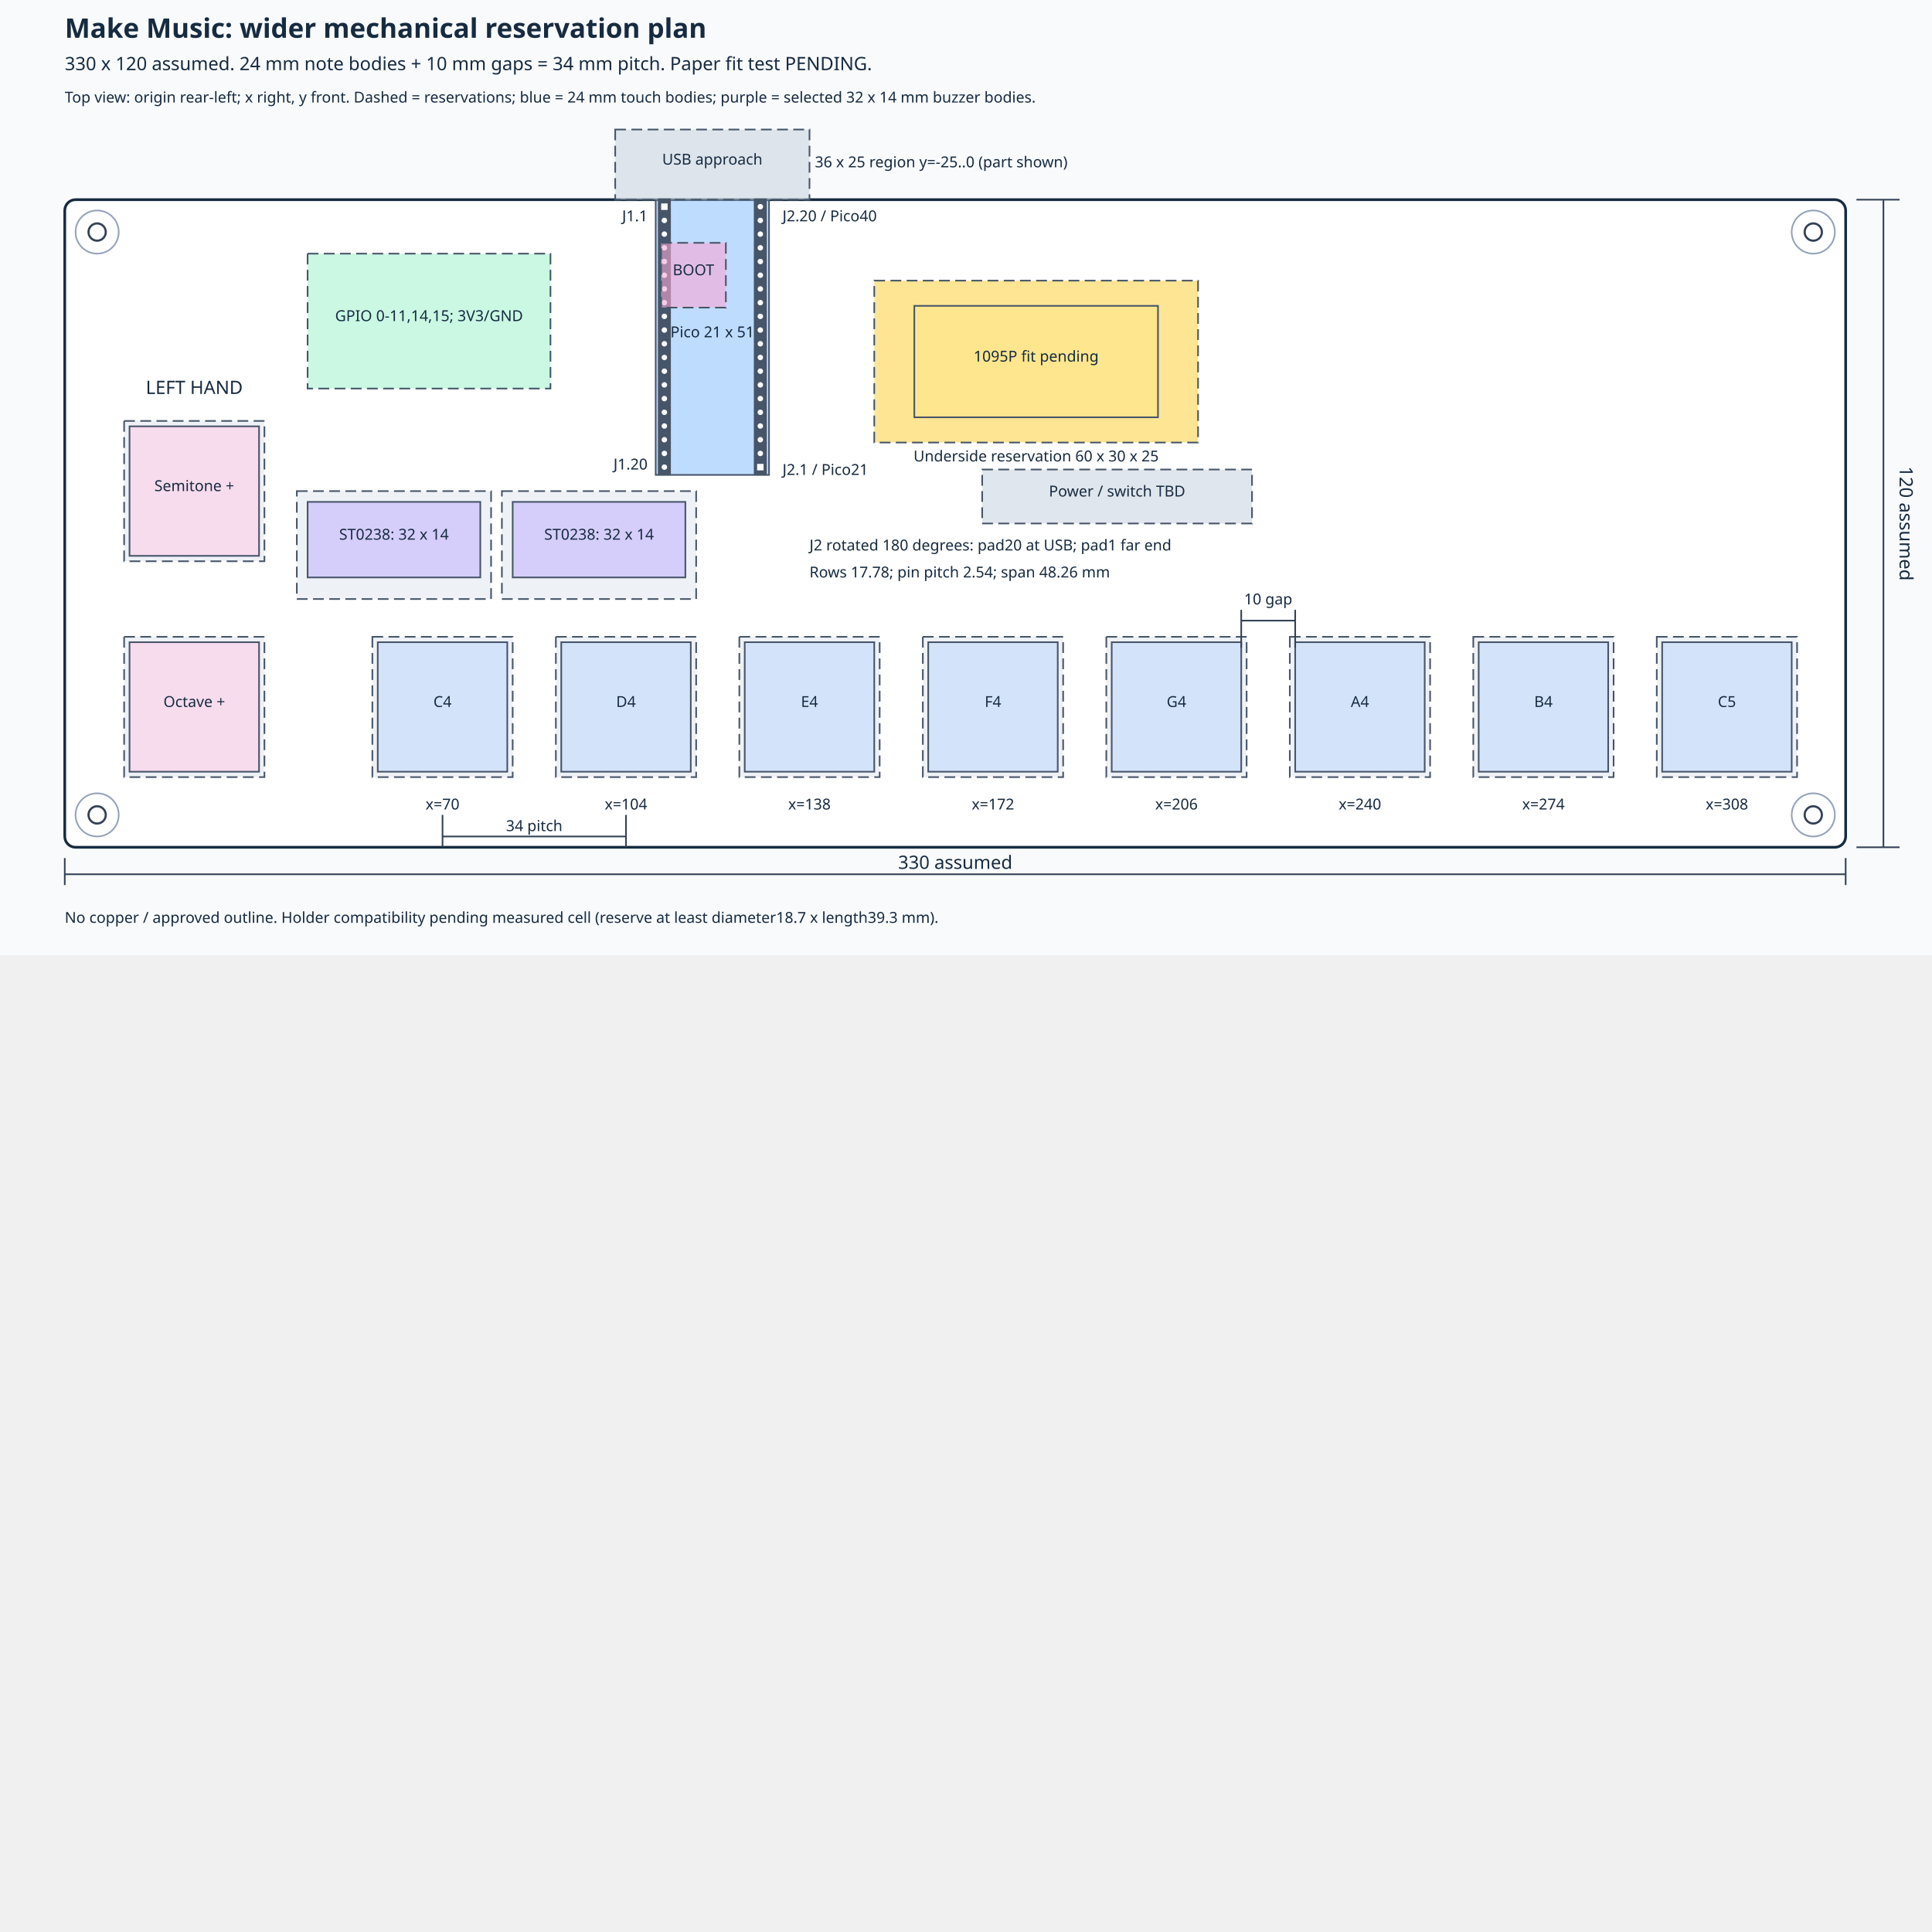
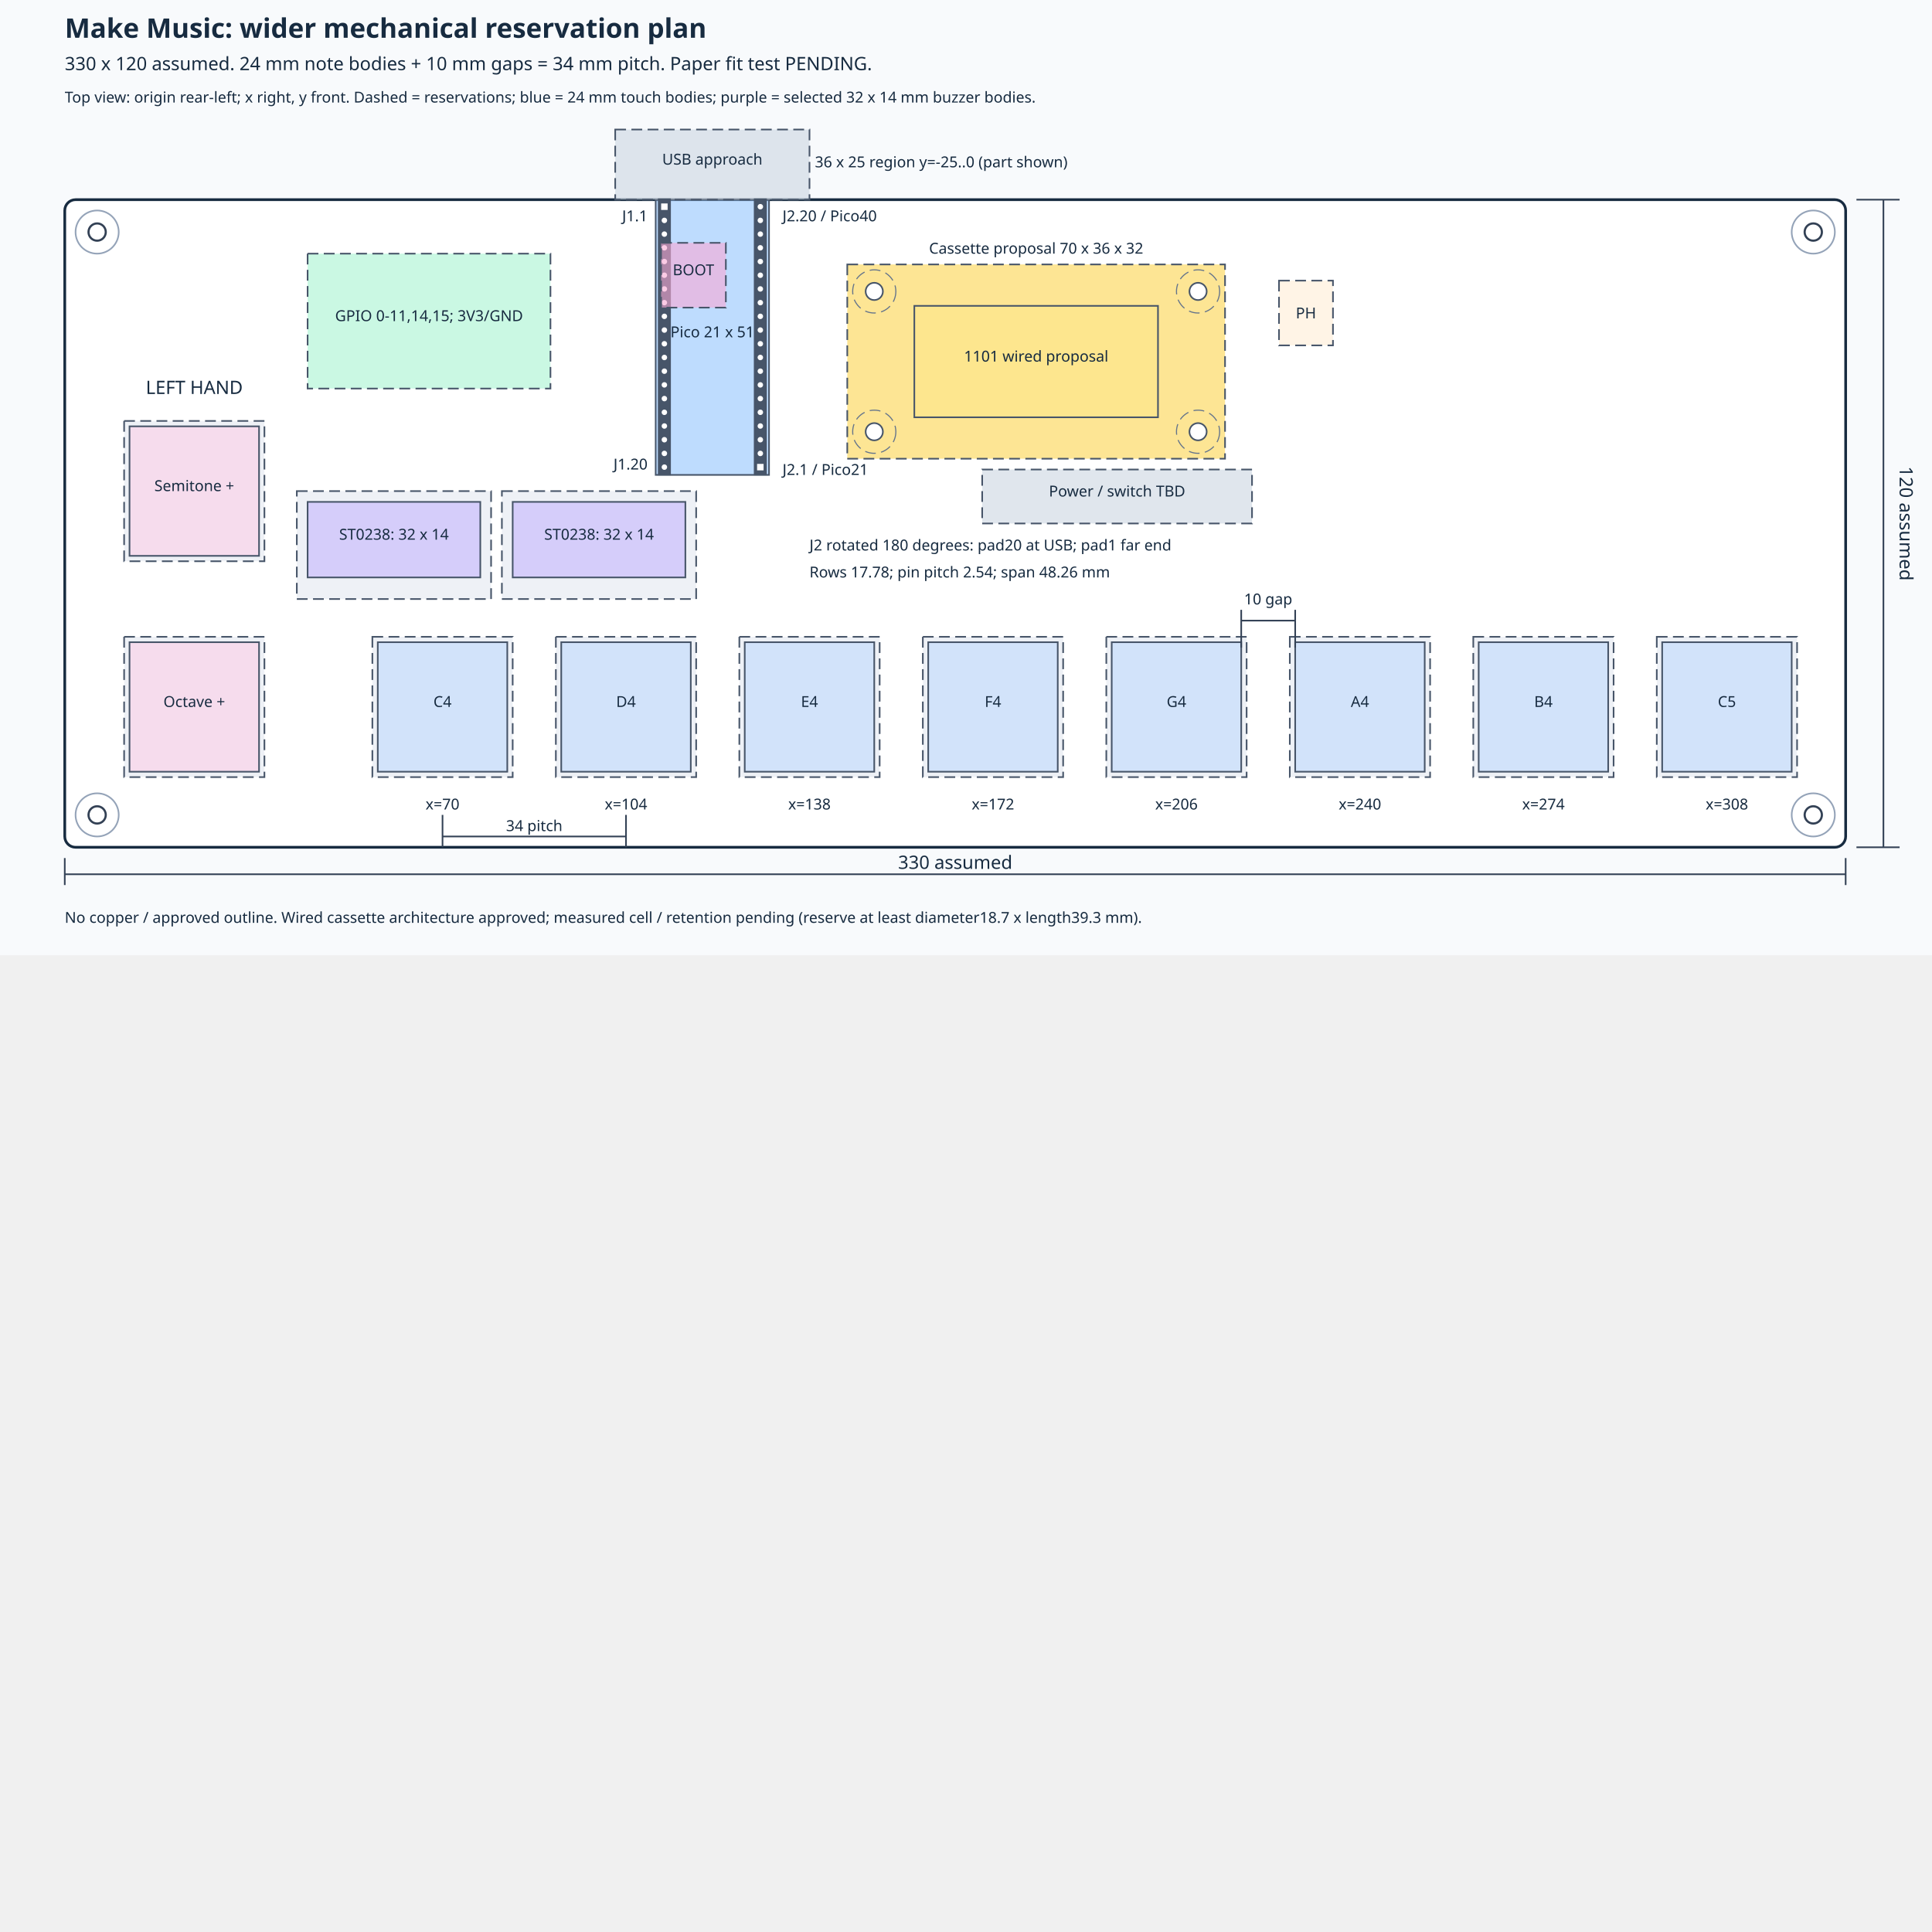
<svg xmlns="http://www.w3.org/2000/svg" width="1200" height="1200" viewBox="-12 -37 358 358">
  <style>text{font:3.4px sans-serif;fill:#172b40}.small{font-size:2.8px}.title{font-size:5px;font-weight:bold}.dim{stroke:#334155;stroke-width:.3}.assumed{stroke-dasharray:2 1}</style>
  <rect x="-12" y="-37" width="358" height="177" fill="#f8fafc" />
  <text x="0" y="-30" class="title">Make Music: wider mechanical reservation plan</text>
  <text x="0" y="-24">330 x 120 assumed. 24 mm note bodies + 10 mm gaps = 34 mm pitch. Paper fit test PENDING.</text>
  <text x="0" y="-18" class="small">Top view: origin rear-left; x right, y front. Dashed = reservations; blue = 24 mm touch bodies; purple = selected 32 x 14 mm buzzer bodies.</text>
  <rect width="330" height="120" rx="2" fill="white" stroke="#172b40" stroke-width=".5" />
-   <rect x="150" y="15" width="60" height="30" fill="#fcd34d" fill-opacity=".6" stroke="#475569" stroke-width=".3" class="assumed" />
+   <rect x="145" y="12" width="70" height="36" fill="#fcd34d" fill-opacity=".6" stroke="#475569" stroke-width=".3" class="assumed" />
  <rect x="157.425" y="19.675" width="45.15" height="20.65" fill="#fde68a" fill-opacity=".6" stroke="#475569" stroke-width=".3" class="" />
-   <text x="180.0" y="30.0" text-anchor="middle" class="small">1095P fit pending</text>
-   <text x="180" y="48.5" text-anchor="middle" class="small">Underside reservation 60 x 30 x 25</text>
+   <text x="180.0" y="30.0" text-anchor="middle" class="small">1101 wired proposal</text>
+   <text x="180" y="10" text-anchor="middle" class="small">Cassette proposal 70 x 36 x 32</text>
+   <rect x="225" y="15" width="10" height="12" fill="#ffedd5" fill-opacity=".6" stroke="#475569" stroke-width=".3" class="assumed" />
+   <text x="230" y="22" text-anchor="middle" class="small">PH</text>
+   <circle cx="150" cy="17" r="4" fill="none" stroke="#64748b" stroke-width=".2" class="assumed" />
+   <circle cx="150" cy="17" r="1.6" fill="white" stroke="#475569" stroke-width=".3" />
+   <circle cx="210" cy="17" r="4" fill="none" stroke="#64748b" stroke-width=".2" class="assumed" />
+   <circle cx="210" cy="17" r="1.6" fill="white" stroke="#475569" stroke-width=".3" />
+   <circle cx="150" cy="43" r="4" fill="none" stroke="#64748b" stroke-width=".2" class="assumed" />
+   <circle cx="150" cy="43" r="1.6" fill="white" stroke="#475569" stroke-width=".3" />
+   <circle cx="210" cy="43" r="4" fill="none" stroke="#64748b" stroke-width=".2" class="assumed" />
+   <circle cx="210" cy="43" r="1.6" fill="white" stroke="#475569" stroke-width=".3" />
  <rect x="45" y="10" width="45" height="25" fill="#a7f3d0" fill-opacity=".6" stroke="#475569" stroke-width=".3" class="assumed" />
  <text x="67.5" y="22.5" text-anchor="middle" class="small">GPIO 0-11,14,15; 3V3/GND</text>
  <rect x="109.5" y="0" width="21" height="51" fill="#93c5fd" fill-opacity=".6" stroke="#475569" stroke-width=".3" class="" />
  <text x="120.0" y="25.5" text-anchor="middle" class="small">Pico 21 x 51</text>
  <rect x="102" y="-13" width="36" height="13" fill="#cbd5e1" fill-opacity=".6" stroke="#475569" stroke-width=".3" class="assumed" />
  <text x="120.0" y="-6.5" text-anchor="middle" class="small">USB approach</text>
  <text x="139" y="-6" class="small">36 x 25 region y=-25..0 (part shown)</text>
  <rect x="109.905" y="-.225" width="2.41" height="51.31" fill="#475569" />
  <rect x="127.685" y="-.225" width="2.41" height="51.31" fill="#475569" />
  <rect x="110.51" y="0.7" width="1.2" height="1.2" fill="white" />
  <circle cx="111.11" cy="3.84" r=".51" fill="white" />
  <circle cx="111.11" cy="6.38" r=".51" fill="white" />
  <circle cx="111.11" cy="8.92" r=".51" fill="white" />
  <circle cx="111.11" cy="11.46" r=".51" fill="white" />
  <circle cx="111.11" cy="14.0" r=".51" fill="white" />
  <circle cx="111.11" cy="16.54" r=".51" fill="white" />
  <circle cx="111.11" cy="19.08" r=".51" fill="white" />
  <circle cx="111.11" cy="21.62" r=".51" fill="white" />
  <circle cx="111.11" cy="24.16" r=".51" fill="white" />
  <circle cx="111.11" cy="26.7" r=".51" fill="white" />
  <circle cx="111.11" cy="29.24" r=".51" fill="white" />
  <circle cx="111.11" cy="31.78" r=".51" fill="white" />
  <circle cx="111.11" cy="34.32" r=".51" fill="white" />
  <circle cx="111.11" cy="36.86" r=".51" fill="white" />
  <circle cx="111.11" cy="39.4" r=".51" fill="white" />
  <circle cx="111.11" cy="41.94" r=".51" fill="white" />
  <circle cx="111.11" cy="44.48" r=".51" fill="white" />
  <circle cx="111.11" cy="47.02" r=".51" fill="white" />
  <circle cx="111.11" cy="49.56" r=".51" fill="white" />
  <rect x="128.29" y="48.96" width="1.2" height="1.2" fill="white" />
  <circle cx="128.89" cy="47.02" r=".51" fill="white" />
  <circle cx="128.89" cy="44.48" r=".51" fill="white" />
  <circle cx="128.89" cy="41.94" r=".51" fill="white" />
  <circle cx="128.89" cy="39.4" r=".51" fill="white" />
  <circle cx="128.89" cy="36.86" r=".51" fill="white" />
  <circle cx="128.89" cy="34.32" r=".51" fill="white" />
  <circle cx="128.89" cy="31.78" r=".51" fill="white" />
  <circle cx="128.89" cy="29.24" r=".51" fill="white" />
  <circle cx="128.89" cy="26.7" r=".51" fill="white" />
  <circle cx="128.89" cy="24.16" r=".51" fill="white" />
  <circle cx="128.89" cy="21.62" r=".51" fill="white" />
  <circle cx="128.89" cy="19.08" r=".51" fill="white" />
  <circle cx="128.89" cy="16.54" r=".51" fill="white" />
  <circle cx="128.89" cy="14.0" r=".51" fill="white" />
  <circle cx="128.89" cy="11.46" r=".51" fill="white" />
  <circle cx="128.89" cy="8.92" r=".51" fill="white" />
  <circle cx="128.89" cy="6.38" r=".51" fill="white" />
  <circle cx="128.89" cy="3.84" r=".51" fill="white" />
  <circle cx="128.89" cy="1.3" r=".51" fill="white" />
  <text x="108" y="4" text-anchor="end" class="small">J1.1</text>
  <text x="133" y="4" class="small">J2.20 / Pico40</text>
  <text x="108" y="50" text-anchor="end" class="small">J1.20</text>
  <text x="133" y="51" class="small">J2.1 / Pico21</text>
  <rect x="110.5" y="8" width="12" height="12" fill="#f9a8d4" fill-opacity=".6" stroke="#475569" stroke-width=".3" class="assumed" />
  <text x="116.5" y="14.0" text-anchor="middle" class="small">BOOT</text>
  <rect x="43" y="54" width="36" height="20" fill="#e2e8f0" fill-opacity=".6" stroke="#475569" stroke-width=".3" class="assumed" />
  <rect x="45" y="56" width="32" height="14" fill="#c4b5fd" fill-opacity=".6" stroke="#475569" stroke-width=".3" class="" />
  <text x="61.0" y="63.0" text-anchor="middle" class="small">ST0238: 32 x 14</text>
  <rect x="81" y="54" width="36" height="20" fill="#e2e8f0" fill-opacity=".6" stroke="#475569" stroke-width=".3" class="assumed" />
  <rect x="83" y="56" width="32" height="14" fill="#c4b5fd" fill-opacity=".6" stroke="#475569" stroke-width=".3" class="" />
  <text x="99.0" y="63.0" text-anchor="middle" class="small">ST0238: 32 x 14</text>
  <rect x="170" y="50" width="50" height="10" fill="#cbd5e1" fill-opacity=".6" stroke="#475569" stroke-width=".3" class="assumed" />
  <text x="195.0" y="55.0" text-anchor="middle" class="small">Power / switch TBD</text>
  <text x="138" y="65" class="small">J2 rotated 180 degrees: pad20 at USB; pad1 far end</text>
  <text x="138" y="70" class="small">Rows 17.78; pin pitch 2.54; span 48.26 mm</text>
  <rect x="57" y="81" width="26" height="26" fill="#e2e8f0" fill-opacity=".6" stroke="#475569" stroke-width=".3" class="assumed" />
  <rect x="58" y="82" width="24" height="24" fill="#bfdbfe" fill-opacity=".6" stroke="#475569" stroke-width=".3" class="" />
  <text x="70.0" y="94.0" text-anchor="middle" class="small">C4</text>
  <text x="70" y="113" text-anchor="middle" class="small">x=70</text>
  <rect x="91" y="81" width="26" height="26" fill="#e2e8f0" fill-opacity=".6" stroke="#475569" stroke-width=".3" class="assumed" />
  <rect x="92" y="82" width="24" height="24" fill="#bfdbfe" fill-opacity=".6" stroke="#475569" stroke-width=".3" class="" />
  <text x="104.0" y="94.0" text-anchor="middle" class="small">D4</text>
  <text x="104" y="113" text-anchor="middle" class="small">x=104</text>
  <rect x="125" y="81" width="26" height="26" fill="#e2e8f0" fill-opacity=".6" stroke="#475569" stroke-width=".3" class="assumed" />
  <rect x="126" y="82" width="24" height="24" fill="#bfdbfe" fill-opacity=".6" stroke="#475569" stroke-width=".3" class="" />
  <text x="138.0" y="94.0" text-anchor="middle" class="small">E4</text>
  <text x="138" y="113" text-anchor="middle" class="small">x=138</text>
  <rect x="159" y="81" width="26" height="26" fill="#e2e8f0" fill-opacity=".6" stroke="#475569" stroke-width=".3" class="assumed" />
  <rect x="160" y="82" width="24" height="24" fill="#bfdbfe" fill-opacity=".6" stroke="#475569" stroke-width=".3" class="" />
  <text x="172.0" y="94.0" text-anchor="middle" class="small">F4</text>
  <text x="172" y="113" text-anchor="middle" class="small">x=172</text>
  <rect x="193" y="81" width="26" height="26" fill="#e2e8f0" fill-opacity=".6" stroke="#475569" stroke-width=".3" class="assumed" />
  <rect x="194" y="82" width="24" height="24" fill="#bfdbfe" fill-opacity=".6" stroke="#475569" stroke-width=".3" class="" />
  <text x="206.0" y="94.0" text-anchor="middle" class="small">G4</text>
  <text x="206" y="113" text-anchor="middle" class="small">x=206</text>
  <rect x="227" y="81" width="26" height="26" fill="#e2e8f0" fill-opacity=".6" stroke="#475569" stroke-width=".3" class="assumed" />
  <rect x="228" y="82" width="24" height="24" fill="#bfdbfe" fill-opacity=".6" stroke="#475569" stroke-width=".3" class="" />
  <text x="240.0" y="94.0" text-anchor="middle" class="small">A4</text>
  <text x="240" y="113" text-anchor="middle" class="small">x=240</text>
  <rect x="261" y="81" width="26" height="26" fill="#e2e8f0" fill-opacity=".6" stroke="#475569" stroke-width=".3" class="assumed" />
  <rect x="262" y="82" width="24" height="24" fill="#bfdbfe" fill-opacity=".6" stroke="#475569" stroke-width=".3" class="" />
  <text x="274.0" y="94.0" text-anchor="middle" class="small">B4</text>
  <text x="274" y="113" text-anchor="middle" class="small">x=274</text>
  <rect x="295" y="81" width="26" height="26" fill="#e2e8f0" fill-opacity=".6" stroke="#475569" stroke-width=".3" class="assumed" />
  <rect x="296" y="82" width="24" height="24" fill="#bfdbfe" fill-opacity=".6" stroke="#475569" stroke-width=".3" class="" />
  <text x="308.0" y="94.0" text-anchor="middle" class="small">C5</text>
  <text x="308" y="113" text-anchor="middle" class="small">x=308</text>
  <rect x="11" y="41" width="26" height="26" fill="#e2e8f0" fill-opacity=".6" stroke="#475569" stroke-width=".3" class="assumed" />
  <rect x="12" y="42" width="24" height="24" fill="#fbcfe8" fill-opacity=".6" stroke="#475569" stroke-width=".3" class="" />
  <text x="24.0" y="54.0" text-anchor="middle" class="small">Semitone +</text>
  <rect x="11" y="81" width="26" height="26" fill="#e2e8f0" fill-opacity=".6" stroke="#475569" stroke-width=".3" class="assumed" />
  <rect x="12" y="82" width="24" height="24" fill="#fbcfe8" fill-opacity=".6" stroke="#475569" stroke-width=".3" class="" />
  <text x="24.0" y="94.0" text-anchor="middle" class="small">Octave +</text>
  <text x="24" y="36" text-anchor="middle">LEFT HAND</text>
  <circle cx="6" cy="6" r="4" fill="none" stroke="#94a3b8" stroke-width=".3" />
  <circle cx="6" cy="6" r="1.6" fill="white" stroke="#334155" stroke-width=".4" />
  <circle cx="324" cy="6" r="4" fill="none" stroke="#94a3b8" stroke-width=".3" />
  <circle cx="324" cy="6" r="1.6" fill="white" stroke="#334155" stroke-width=".4" />
  <circle cx="6" cy="114" r="4" fill="none" stroke="#94a3b8" stroke-width=".3" />
  <circle cx="6" cy="114" r="1.6" fill="white" stroke="#334155" stroke-width=".4" />
  <circle cx="324" cy="114" r="4" fill="none" stroke="#94a3b8" stroke-width=".3" />
  <circle cx="324" cy="114" r="1.6" fill="white" stroke="#334155" stroke-width=".4" />
  <path d="M0 122v5 M330 122v5 M0 125H330" class="dim" fill="none" />
  <text x="165" y="124" text-anchor="middle">330 assumed</text>
  <path d="M332 0h8 M332 120h8 M337 0v120" class="dim" fill="none" />
  <text x="340" y="60" transform="rotate(90 340 60)" text-anchor="middle">120 assumed</text>
  <path d="M218 83v-7 M228 83v-7 M218 78H228" class="dim" fill="none" />
  <text x="223" y="75" text-anchor="middle" class="small">10 gap</text>
  <path d="M70 114v6 M104 114v6 M70 118H104" class="dim" fill="none" />
  <text x="87" y="117" text-anchor="middle" class="small">34 pitch</text>
-   <text x="0" y="134" class="small">No copper / approved outline. Holder compatibility pending measured cell (reserve at least diameter18.7 x length39.3 mm).</text>
+   <text x="0" y="134" class="small">No copper / approved outline. Wired cassette architecture approved; measured cell / retention pending (reserve at least diameter18.7 x length39.3 mm).</text>
</svg>
